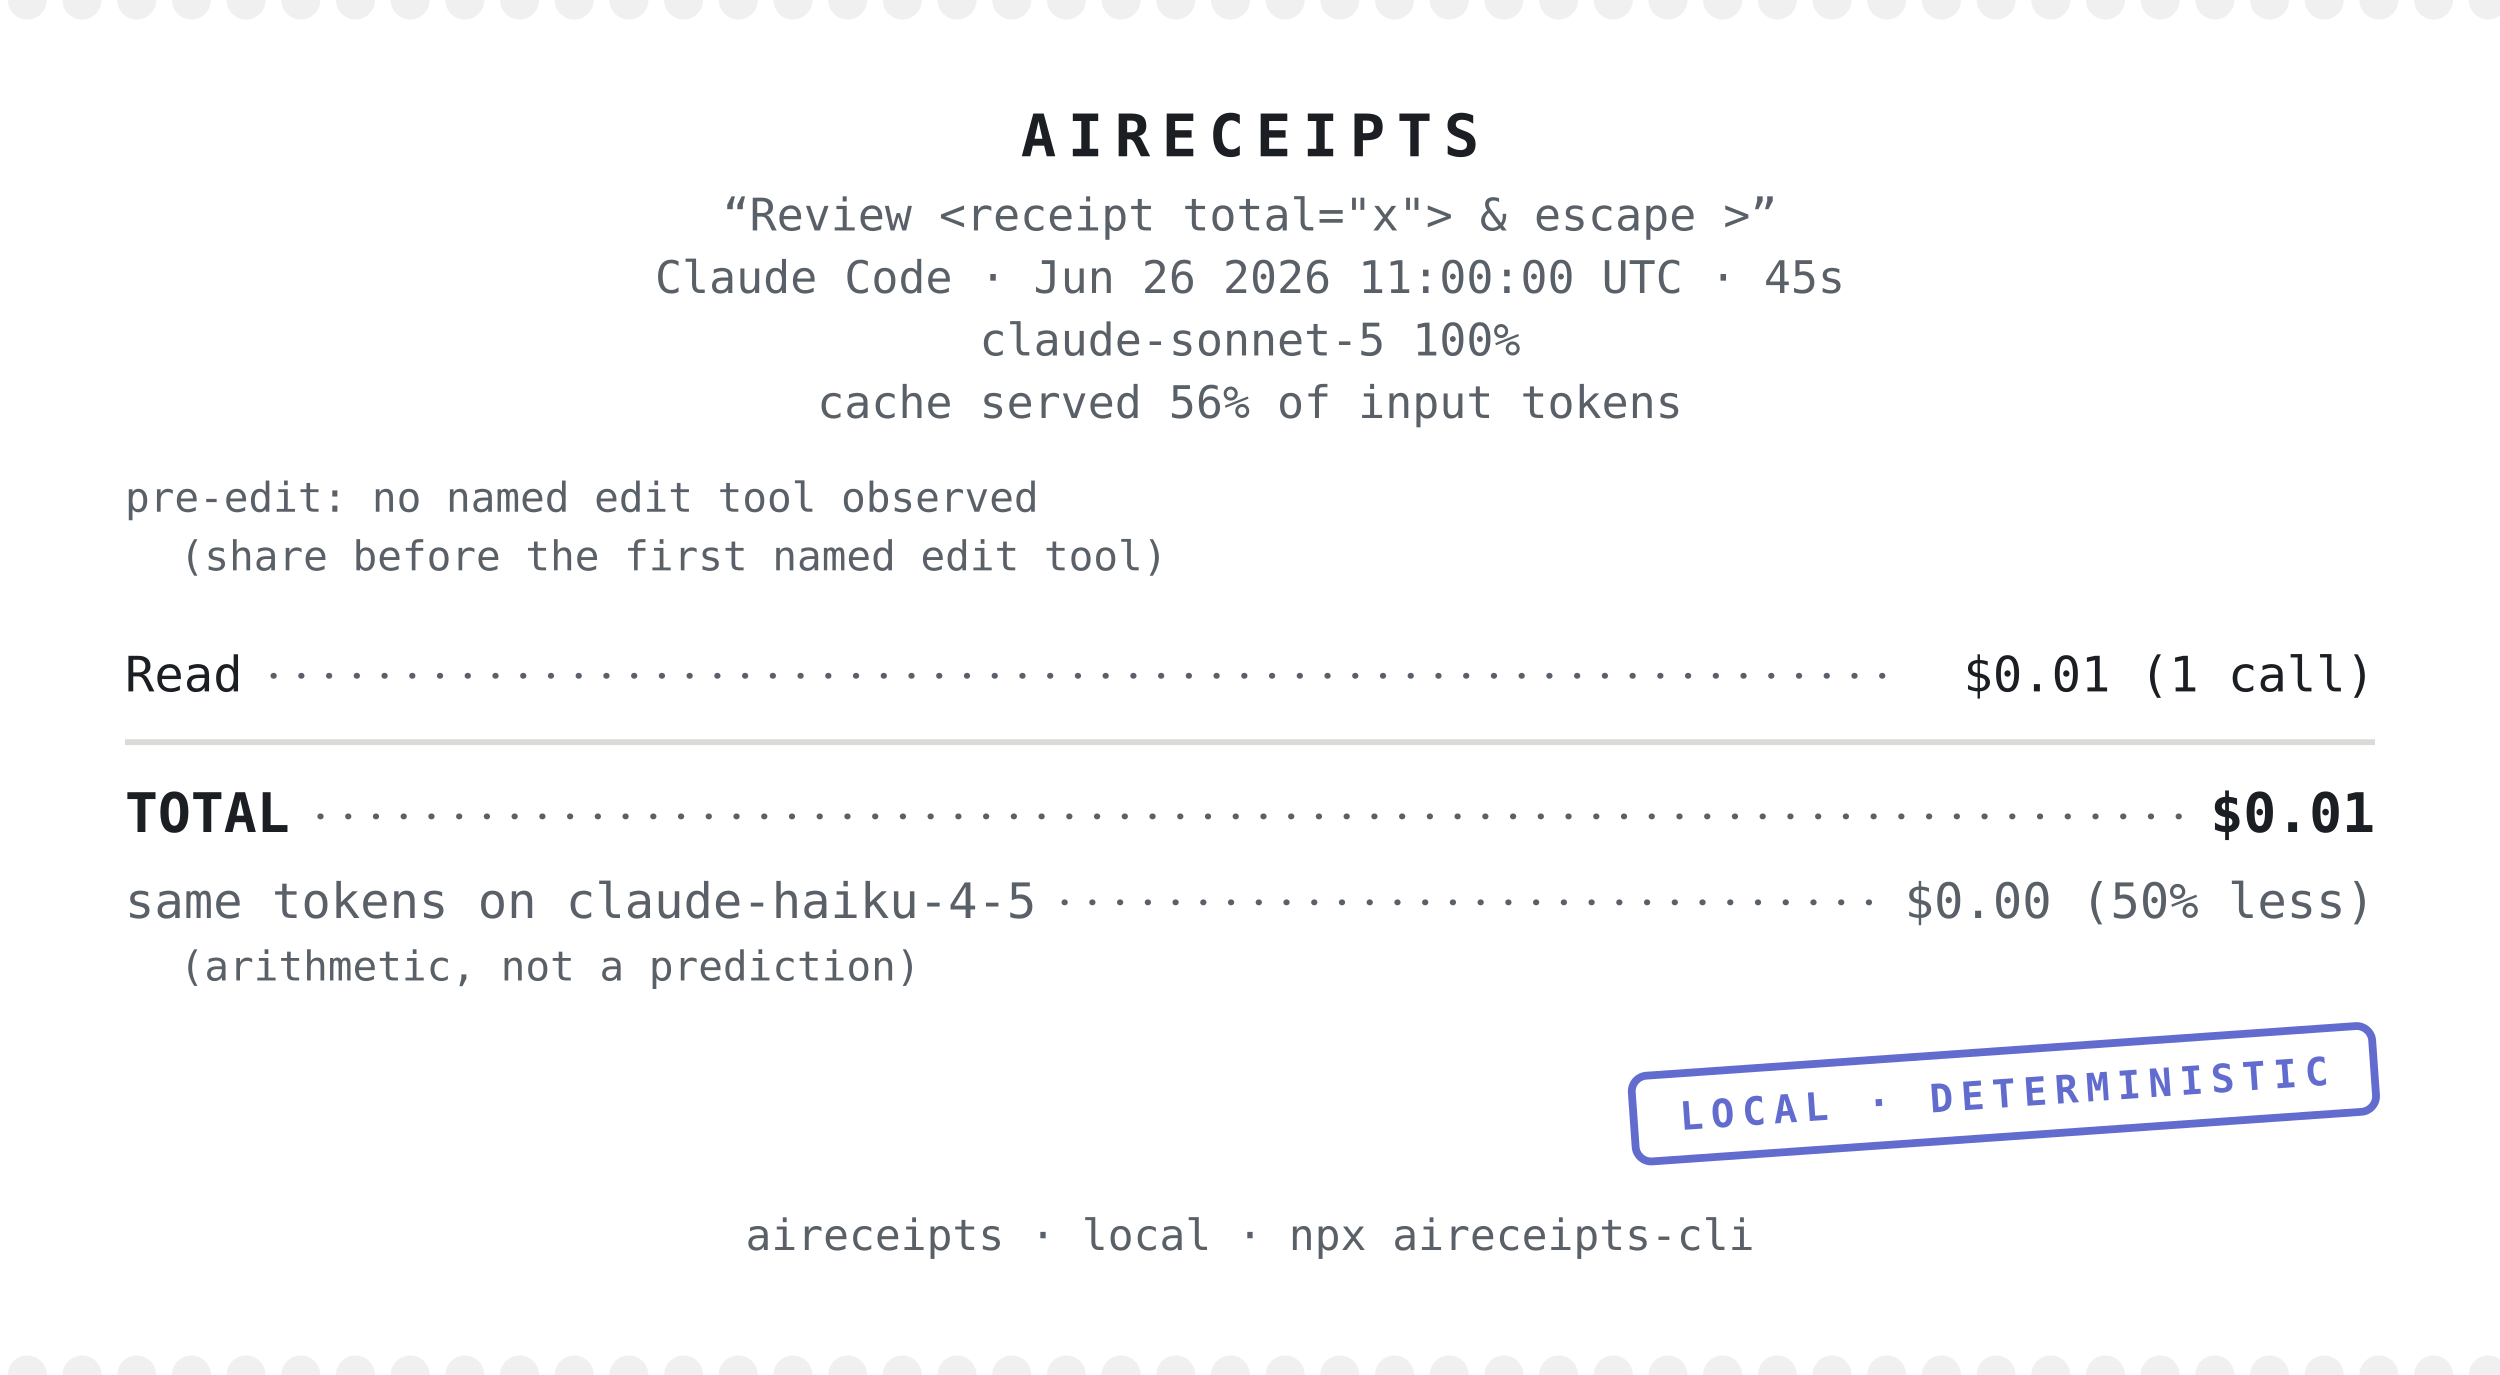
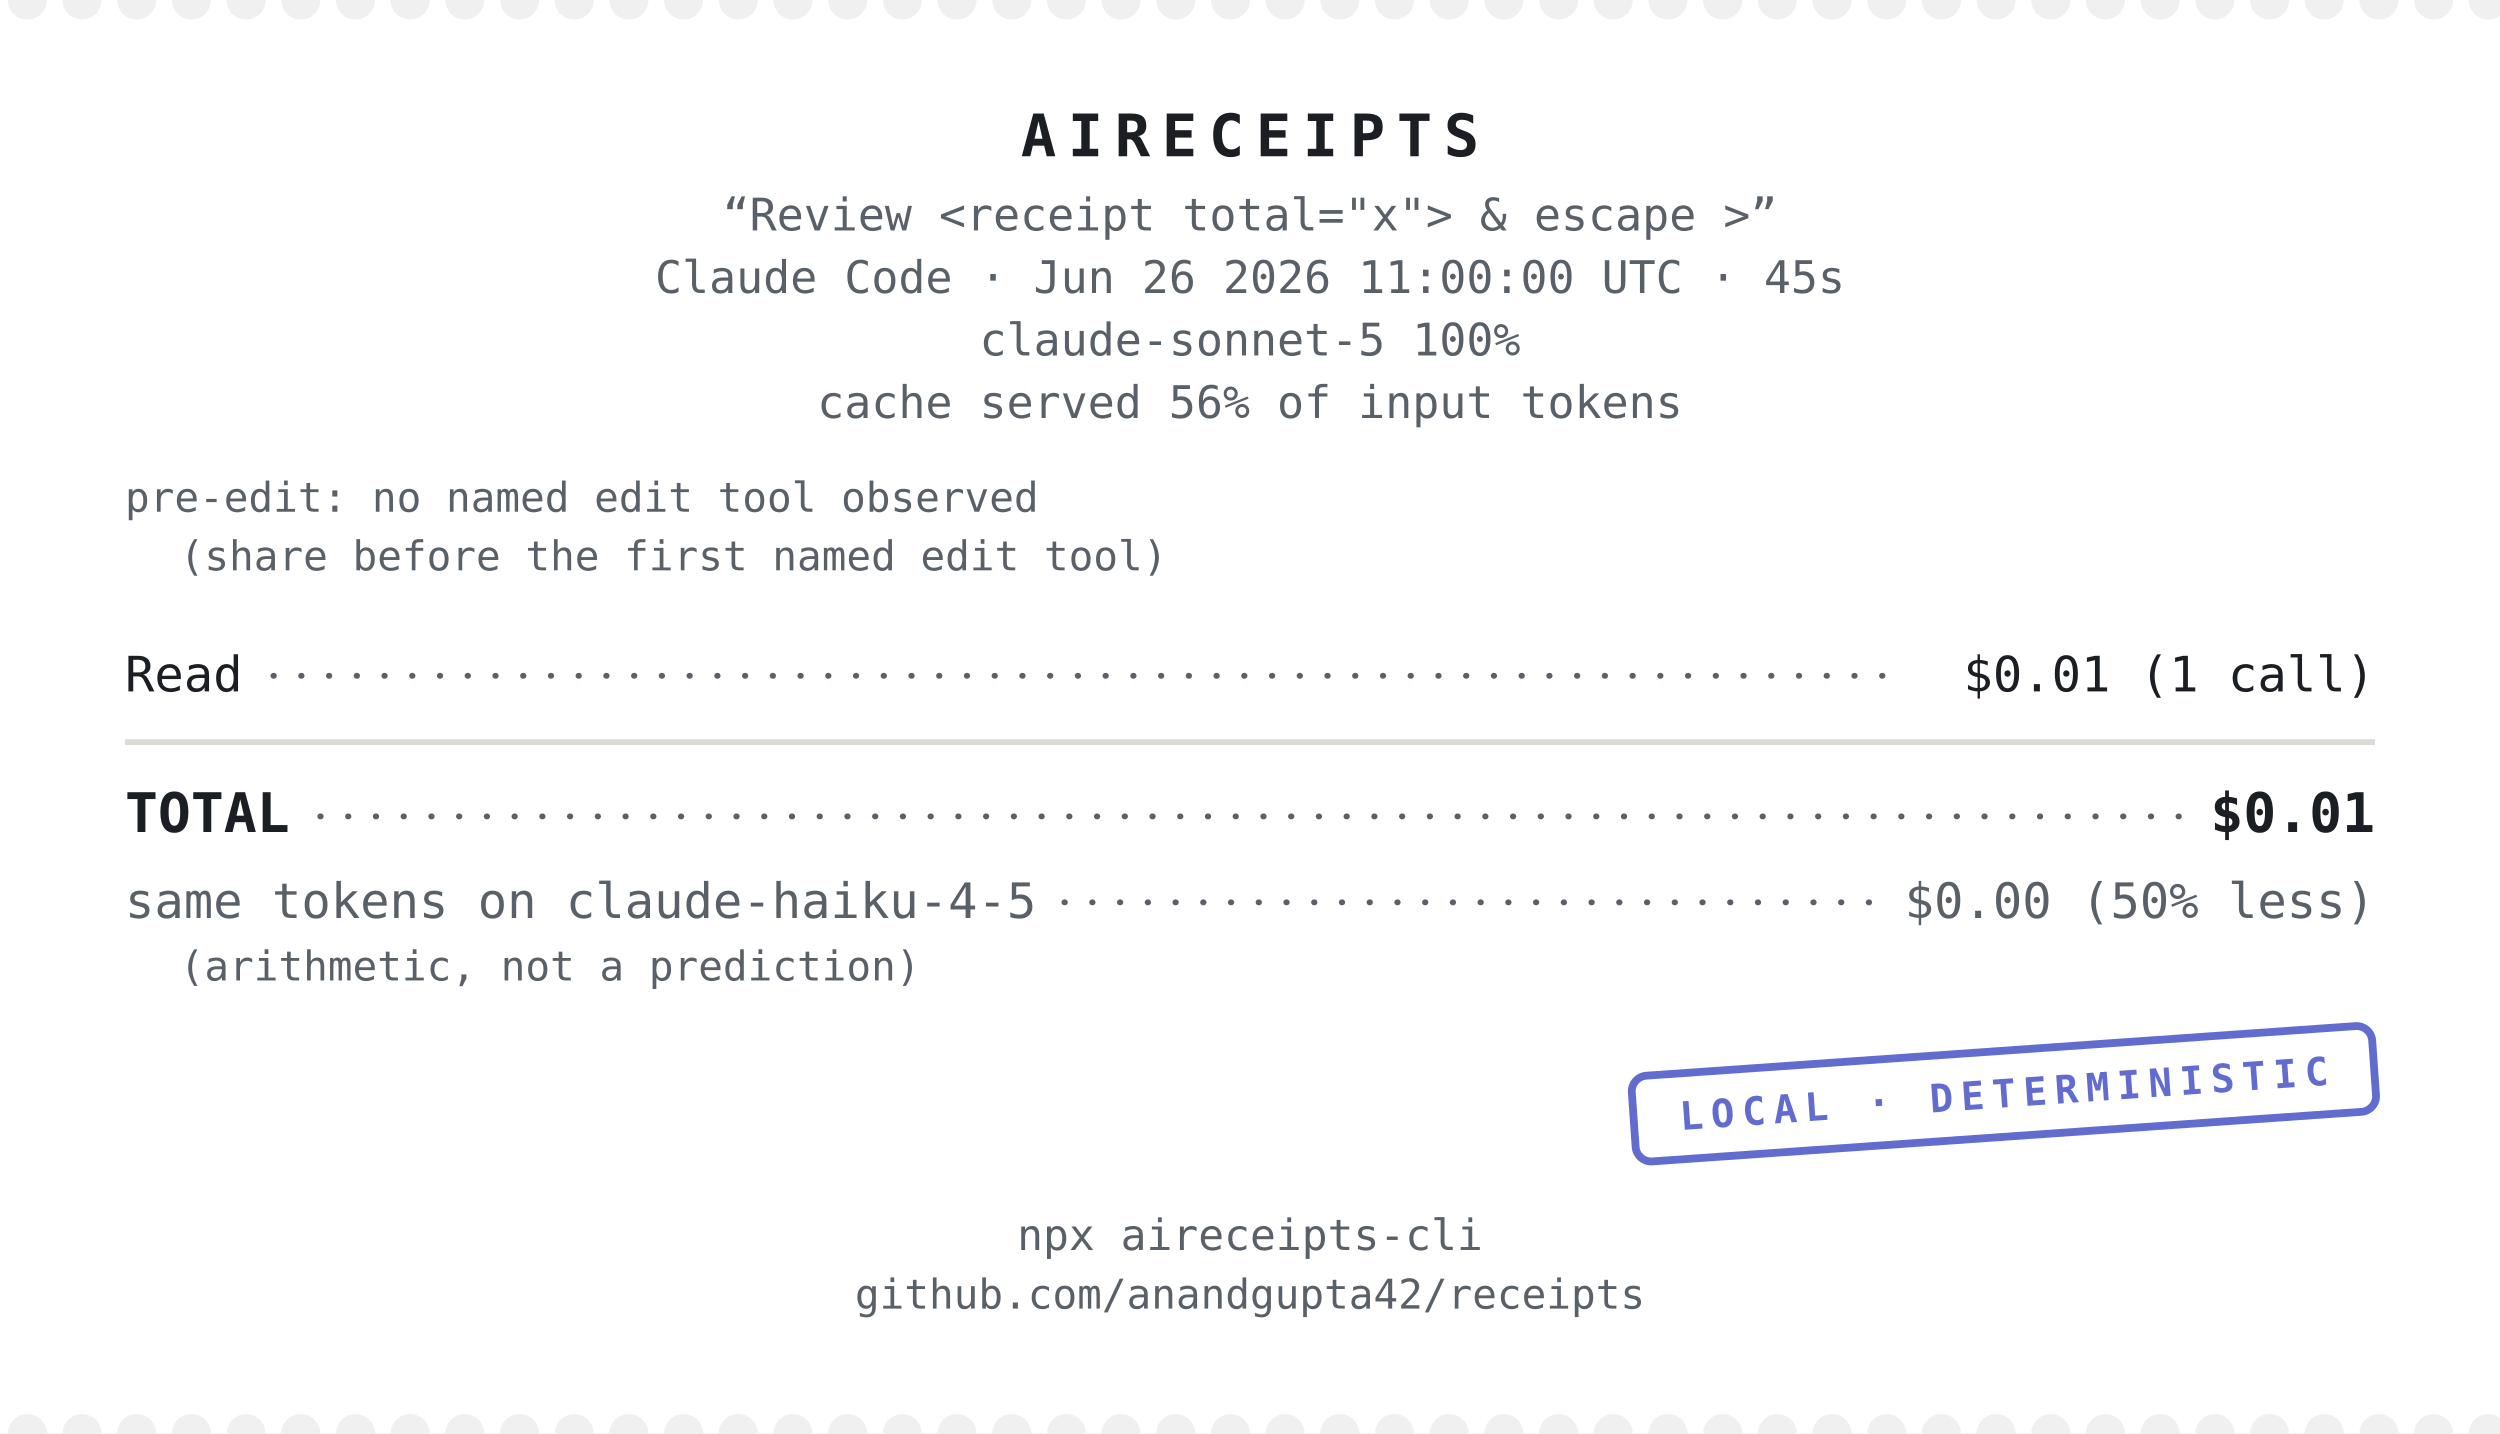
- <svg xmlns="http://www.w3.org/2000/svg" width="640" height="352" viewBox="0 0 640 352" font-family="&quot;SF Mono&quot;,&quot;Cascadia Code&quot;,&quot;JetBrains Mono&quot;,Menlo,Consolas,monospace" role="img" aria-label="aireceipts cost receipt">
+ <svg xmlns="http://www.w3.org/2000/svg" width="640" height="367" viewBox="0 0 640 367" font-family="&quot;SF Mono&quot;,&quot;Cascadia Code&quot;,&quot;JetBrains Mono&quot;,Menlo,Consolas,monospace" role="img" aria-label="aireceipts cost receipt">
  <g transform="translate(0 0)">
    <defs>
-       <mask id="perf-0" maskUnits="userSpaceOnUse" x="-5" y="-5" width="650" height="362">
-         <rect x="0" y="0" width="640" height="352" fill="#FFFFFF" />
+       <mask id="perf-0" maskUnits="userSpaceOnUse" x="-5" y="-5" width="650" height="377">
+         <rect x="0" y="0" width="640" height="367" fill="#FFFFFF" />
        <g class="perf-top">
          <circle cx="7" cy="0" r="5" fill="#000000" />
          <circle cx="21" cy="0" r="5" fill="#000000" />
          <circle cx="35" cy="0" r="5" fill="#000000" />
          <circle cx="49" cy="0" r="5" fill="#000000" />
          <circle cx="63" cy="0" r="5" fill="#000000" />
          <circle cx="77" cy="0" r="5" fill="#000000" />
          <circle cx="91" cy="0" r="5" fill="#000000" />
          <circle cx="105" cy="0" r="5" fill="#000000" />
          <circle cx="119" cy="0" r="5" fill="#000000" />
          <circle cx="133" cy="0" r="5" fill="#000000" />
          <circle cx="147" cy="0" r="5" fill="#000000" />
          <circle cx="161" cy="0" r="5" fill="#000000" />
          <circle cx="175" cy="0" r="5" fill="#000000" />
          <circle cx="189" cy="0" r="5" fill="#000000" />
          <circle cx="203" cy="0" r="5" fill="#000000" />
          <circle cx="217" cy="0" r="5" fill="#000000" />
          <circle cx="231" cy="0" r="5" fill="#000000" />
          <circle cx="245" cy="0" r="5" fill="#000000" />
          <circle cx="259" cy="0" r="5" fill="#000000" />
          <circle cx="273" cy="0" r="5" fill="#000000" />
          <circle cx="287" cy="0" r="5" fill="#000000" />
          <circle cx="301" cy="0" r="5" fill="#000000" />
          <circle cx="315" cy="0" r="5" fill="#000000" />
          <circle cx="329" cy="0" r="5" fill="#000000" />
          <circle cx="343" cy="0" r="5" fill="#000000" />
          <circle cx="357" cy="0" r="5" fill="#000000" />
          <circle cx="371" cy="0" r="5" fill="#000000" />
          <circle cx="385" cy="0" r="5" fill="#000000" />
          <circle cx="399" cy="0" r="5" fill="#000000" />
          <circle cx="413" cy="0" r="5" fill="#000000" />
          <circle cx="427" cy="0" r="5" fill="#000000" />
          <circle cx="441" cy="0" r="5" fill="#000000" />
          <circle cx="455" cy="0" r="5" fill="#000000" />
          <circle cx="469" cy="0" r="5" fill="#000000" />
          <circle cx="483" cy="0" r="5" fill="#000000" />
          <circle cx="497" cy="0" r="5" fill="#000000" />
          <circle cx="511" cy="0" r="5" fill="#000000" />
          <circle cx="525" cy="0" r="5" fill="#000000" />
          <circle cx="539" cy="0" r="5" fill="#000000" />
          <circle cx="553" cy="0" r="5" fill="#000000" />
          <circle cx="567" cy="0" r="5" fill="#000000" />
          <circle cx="581" cy="0" r="5" fill="#000000" />
          <circle cx="595" cy="0" r="5" fill="#000000" />
          <circle cx="609" cy="0" r="5" fill="#000000" />
          <circle cx="623" cy="0" r="5" fill="#000000" />
          <circle cx="637" cy="0" r="5" fill="#000000" />
        </g>
        <g class="perf-bottom">
-           <circle cx="7" cy="352" r="5" fill="#000000" />
-           <circle cx="21" cy="352" r="5" fill="#000000" />
-           <circle cx="35" cy="352" r="5" fill="#000000" />
-           <circle cx="49" cy="352" r="5" fill="#000000" />
-           <circle cx="63" cy="352" r="5" fill="#000000" />
-           <circle cx="77" cy="352" r="5" fill="#000000" />
-           <circle cx="91" cy="352" r="5" fill="#000000" />
-           <circle cx="105" cy="352" r="5" fill="#000000" />
-           <circle cx="119" cy="352" r="5" fill="#000000" />
-           <circle cx="133" cy="352" r="5" fill="#000000" />
-           <circle cx="147" cy="352" r="5" fill="#000000" />
-           <circle cx="161" cy="352" r="5" fill="#000000" />
-           <circle cx="175" cy="352" r="5" fill="#000000" />
-           <circle cx="189" cy="352" r="5" fill="#000000" />
-           <circle cx="203" cy="352" r="5" fill="#000000" />
-           <circle cx="217" cy="352" r="5" fill="#000000" />
-           <circle cx="231" cy="352" r="5" fill="#000000" />
-           <circle cx="245" cy="352" r="5" fill="#000000" />
-           <circle cx="259" cy="352" r="5" fill="#000000" />
-           <circle cx="273" cy="352" r="5" fill="#000000" />
-           <circle cx="287" cy="352" r="5" fill="#000000" />
-           <circle cx="301" cy="352" r="5" fill="#000000" />
-           <circle cx="315" cy="352" r="5" fill="#000000" />
-           <circle cx="329" cy="352" r="5" fill="#000000" />
-           <circle cx="343" cy="352" r="5" fill="#000000" />
-           <circle cx="357" cy="352" r="5" fill="#000000" />
-           <circle cx="371" cy="352" r="5" fill="#000000" />
-           <circle cx="385" cy="352" r="5" fill="#000000" />
-           <circle cx="399" cy="352" r="5" fill="#000000" />
-           <circle cx="413" cy="352" r="5" fill="#000000" />
-           <circle cx="427" cy="352" r="5" fill="#000000" />
-           <circle cx="441" cy="352" r="5" fill="#000000" />
-           <circle cx="455" cy="352" r="5" fill="#000000" />
-           <circle cx="469" cy="352" r="5" fill="#000000" />
-           <circle cx="483" cy="352" r="5" fill="#000000" />
-           <circle cx="497" cy="352" r="5" fill="#000000" />
-           <circle cx="511" cy="352" r="5" fill="#000000" />
-           <circle cx="525" cy="352" r="5" fill="#000000" />
-           <circle cx="539" cy="352" r="5" fill="#000000" />
-           <circle cx="553" cy="352" r="5" fill="#000000" />
-           <circle cx="567" cy="352" r="5" fill="#000000" />
-           <circle cx="581" cy="352" r="5" fill="#000000" />
-           <circle cx="595" cy="352" r="5" fill="#000000" />
-           <circle cx="609" cy="352" r="5" fill="#000000" />
-           <circle cx="623" cy="352" r="5" fill="#000000" />
-           <circle cx="637" cy="352" r="5" fill="#000000" />
+           <circle cx="7" cy="367" r="5" fill="#000000" />
+           <circle cx="21" cy="367" r="5" fill="#000000" />
+           <circle cx="35" cy="367" r="5" fill="#000000" />
+           <circle cx="49" cy="367" r="5" fill="#000000" />
+           <circle cx="63" cy="367" r="5" fill="#000000" />
+           <circle cx="77" cy="367" r="5" fill="#000000" />
+           <circle cx="91" cy="367" r="5" fill="#000000" />
+           <circle cx="105" cy="367" r="5" fill="#000000" />
+           <circle cx="119" cy="367" r="5" fill="#000000" />
+           <circle cx="133" cy="367" r="5" fill="#000000" />
+           <circle cx="147" cy="367" r="5" fill="#000000" />
+           <circle cx="161" cy="367" r="5" fill="#000000" />
+           <circle cx="175" cy="367" r="5" fill="#000000" />
+           <circle cx="189" cy="367" r="5" fill="#000000" />
+           <circle cx="203" cy="367" r="5" fill="#000000" />
+           <circle cx="217" cy="367" r="5" fill="#000000" />
+           <circle cx="231" cy="367" r="5" fill="#000000" />
+           <circle cx="245" cy="367" r="5" fill="#000000" />
+           <circle cx="259" cy="367" r="5" fill="#000000" />
+           <circle cx="273" cy="367" r="5" fill="#000000" />
+           <circle cx="287" cy="367" r="5" fill="#000000" />
+           <circle cx="301" cy="367" r="5" fill="#000000" />
+           <circle cx="315" cy="367" r="5" fill="#000000" />
+           <circle cx="329" cy="367" r="5" fill="#000000" />
+           <circle cx="343" cy="367" r="5" fill="#000000" />
+           <circle cx="357" cy="367" r="5" fill="#000000" />
+           <circle cx="371" cy="367" r="5" fill="#000000" />
+           <circle cx="385" cy="367" r="5" fill="#000000" />
+           <circle cx="399" cy="367" r="5" fill="#000000" />
+           <circle cx="413" cy="367" r="5" fill="#000000" />
+           <circle cx="427" cy="367" r="5" fill="#000000" />
+           <circle cx="441" cy="367" r="5" fill="#000000" />
+           <circle cx="455" cy="367" r="5" fill="#000000" />
+           <circle cx="469" cy="367" r="5" fill="#000000" />
+           <circle cx="483" cy="367" r="5" fill="#000000" />
+           <circle cx="497" cy="367" r="5" fill="#000000" />
+           <circle cx="511" cy="367" r="5" fill="#000000" />
+           <circle cx="525" cy="367" r="5" fill="#000000" />
+           <circle cx="539" cy="367" r="5" fill="#000000" />
+           <circle cx="553" cy="367" r="5" fill="#000000" />
+           <circle cx="567" cy="367" r="5" fill="#000000" />
+           <circle cx="581" cy="367" r="5" fill="#000000" />
+           <circle cx="595" cy="367" r="5" fill="#000000" />
+           <circle cx="609" cy="367" r="5" fill="#000000" />
+           <circle cx="623" cy="367" r="5" fill="#000000" />
+           <circle cx="637" cy="367" r="5" fill="#000000" />
        </g>
      </mask>
    </defs>
-     <rect x="0" y="0" width="640" height="352" fill="#FFFFFF" mask="url(#perf-0)" />
+     <rect x="0" y="0" width="640" height="367" fill="#FFFFFF" mask="url(#perf-0)" />
    <text x="320" y="40" font-size="15" fill="#1B1E22" text-anchor="middle" font-weight="700" letter-spacing="3">AIRECEIPTS</text>
    <text x="320" y="59" font-size="11.5" fill="#5A6068" text-anchor="middle">“Review &lt;receipt total="x"&gt; &amp; escape &gt;”</text>
    <text x="320" y="75" font-size="11.5" fill="#5A6068" text-anchor="middle">Claude Code · Jun 26 2026 11:00:00 UTC · 45s</text>
    <text x="320" y="91" font-size="11.5" fill="#5A6068" text-anchor="middle">claude-sonnet-5 100%</text>
    <text x="320" y="107" font-size="11.5" fill="#5A6068" text-anchor="middle">cache served 56% of input tokens</text>
    <text x="32" y="131" font-size="10.5" fill="#5A6068" text-anchor="start">pre-edit: no named edit tool observed</text>
    <text x="46" y="146" font-size="10.5" fill="#5A6068" text-anchor="start">(share before the first named edit tool)</text>
    <text x="32" y="177" font-size="12.5" fill="#1B1E22" text-anchor="start">Read</text>
    <text x="608" y="177" font-size="12.5" fill="#1B1E22" text-anchor="end">$0.01  (1 call)</text>
    <line x1="70" y1="173" x2="487.5" y2="173" stroke="#5A6068" stroke-width="1.5" stroke-linecap="round" stroke-dasharray="0.1 7" />
    <line x1="32" y1="190" x2="608" y2="190" stroke="#D8DBD6" stroke-width="1.5" />
    <text x="32" y="213" font-size="14" fill="#1B1E22" text-anchor="start" font-weight="700">TOTAL</text>
    <text x="608" y="213" font-size="14" fill="#1B1E22" text-anchor="end" font-weight="700">$0.01</text>
    <line x1="82" y1="209" x2="558" y2="209" stroke="#5A6068" stroke-width="1.5" stroke-linecap="round" stroke-dasharray="0.1 7" />
    <text x="32" y="235" font-size="12.5" fill="#5A6068" text-anchor="start" font-weight="400">same tokens on claude-haiku-4-5</text>
    <text x="608" y="235" font-size="12.5" fill="#5A6068" text-anchor="end" font-weight="400">$0.00 (50% less)</text>
    <line x1="272.5" y1="231" x2="480" y2="231" stroke="#5A6068" stroke-width="1.5" stroke-linecap="round" stroke-dasharray="0.1 7" />
    <text x="46" y="251" font-size="10.5" fill="#5A6068" text-anchor="start">(arithmetic, not a prediction)</text>
    <g class="stamp" opacity="0.8" transform="rotate(-4 513 280)">
      <rect x="418" y="269" width="190" height="22" rx="4" fill="none" stroke="#3947C2" stroke-width="2" />
      <text x="513" y="283.5" font-size="10" fill="#3947C2" text-anchor="middle" font-weight="700" letter-spacing="2">LOCAL · DETERMINISTIC</text>
    </g>
-     <text x="320" y="320" font-size="11" fill="#5A6068" text-anchor="middle">aireceipts · local · npx aireceipts-cli</text>
+     <text x="320" y="320" font-size="11" fill="#5A6068" text-anchor="middle">npx aireceipts-cli</text>
+     <text x="320" y="335" font-size="10.5" fill="#5A6068" text-anchor="middle">github.com/anandgupta42/receipts</text>
  </g>
</svg>
